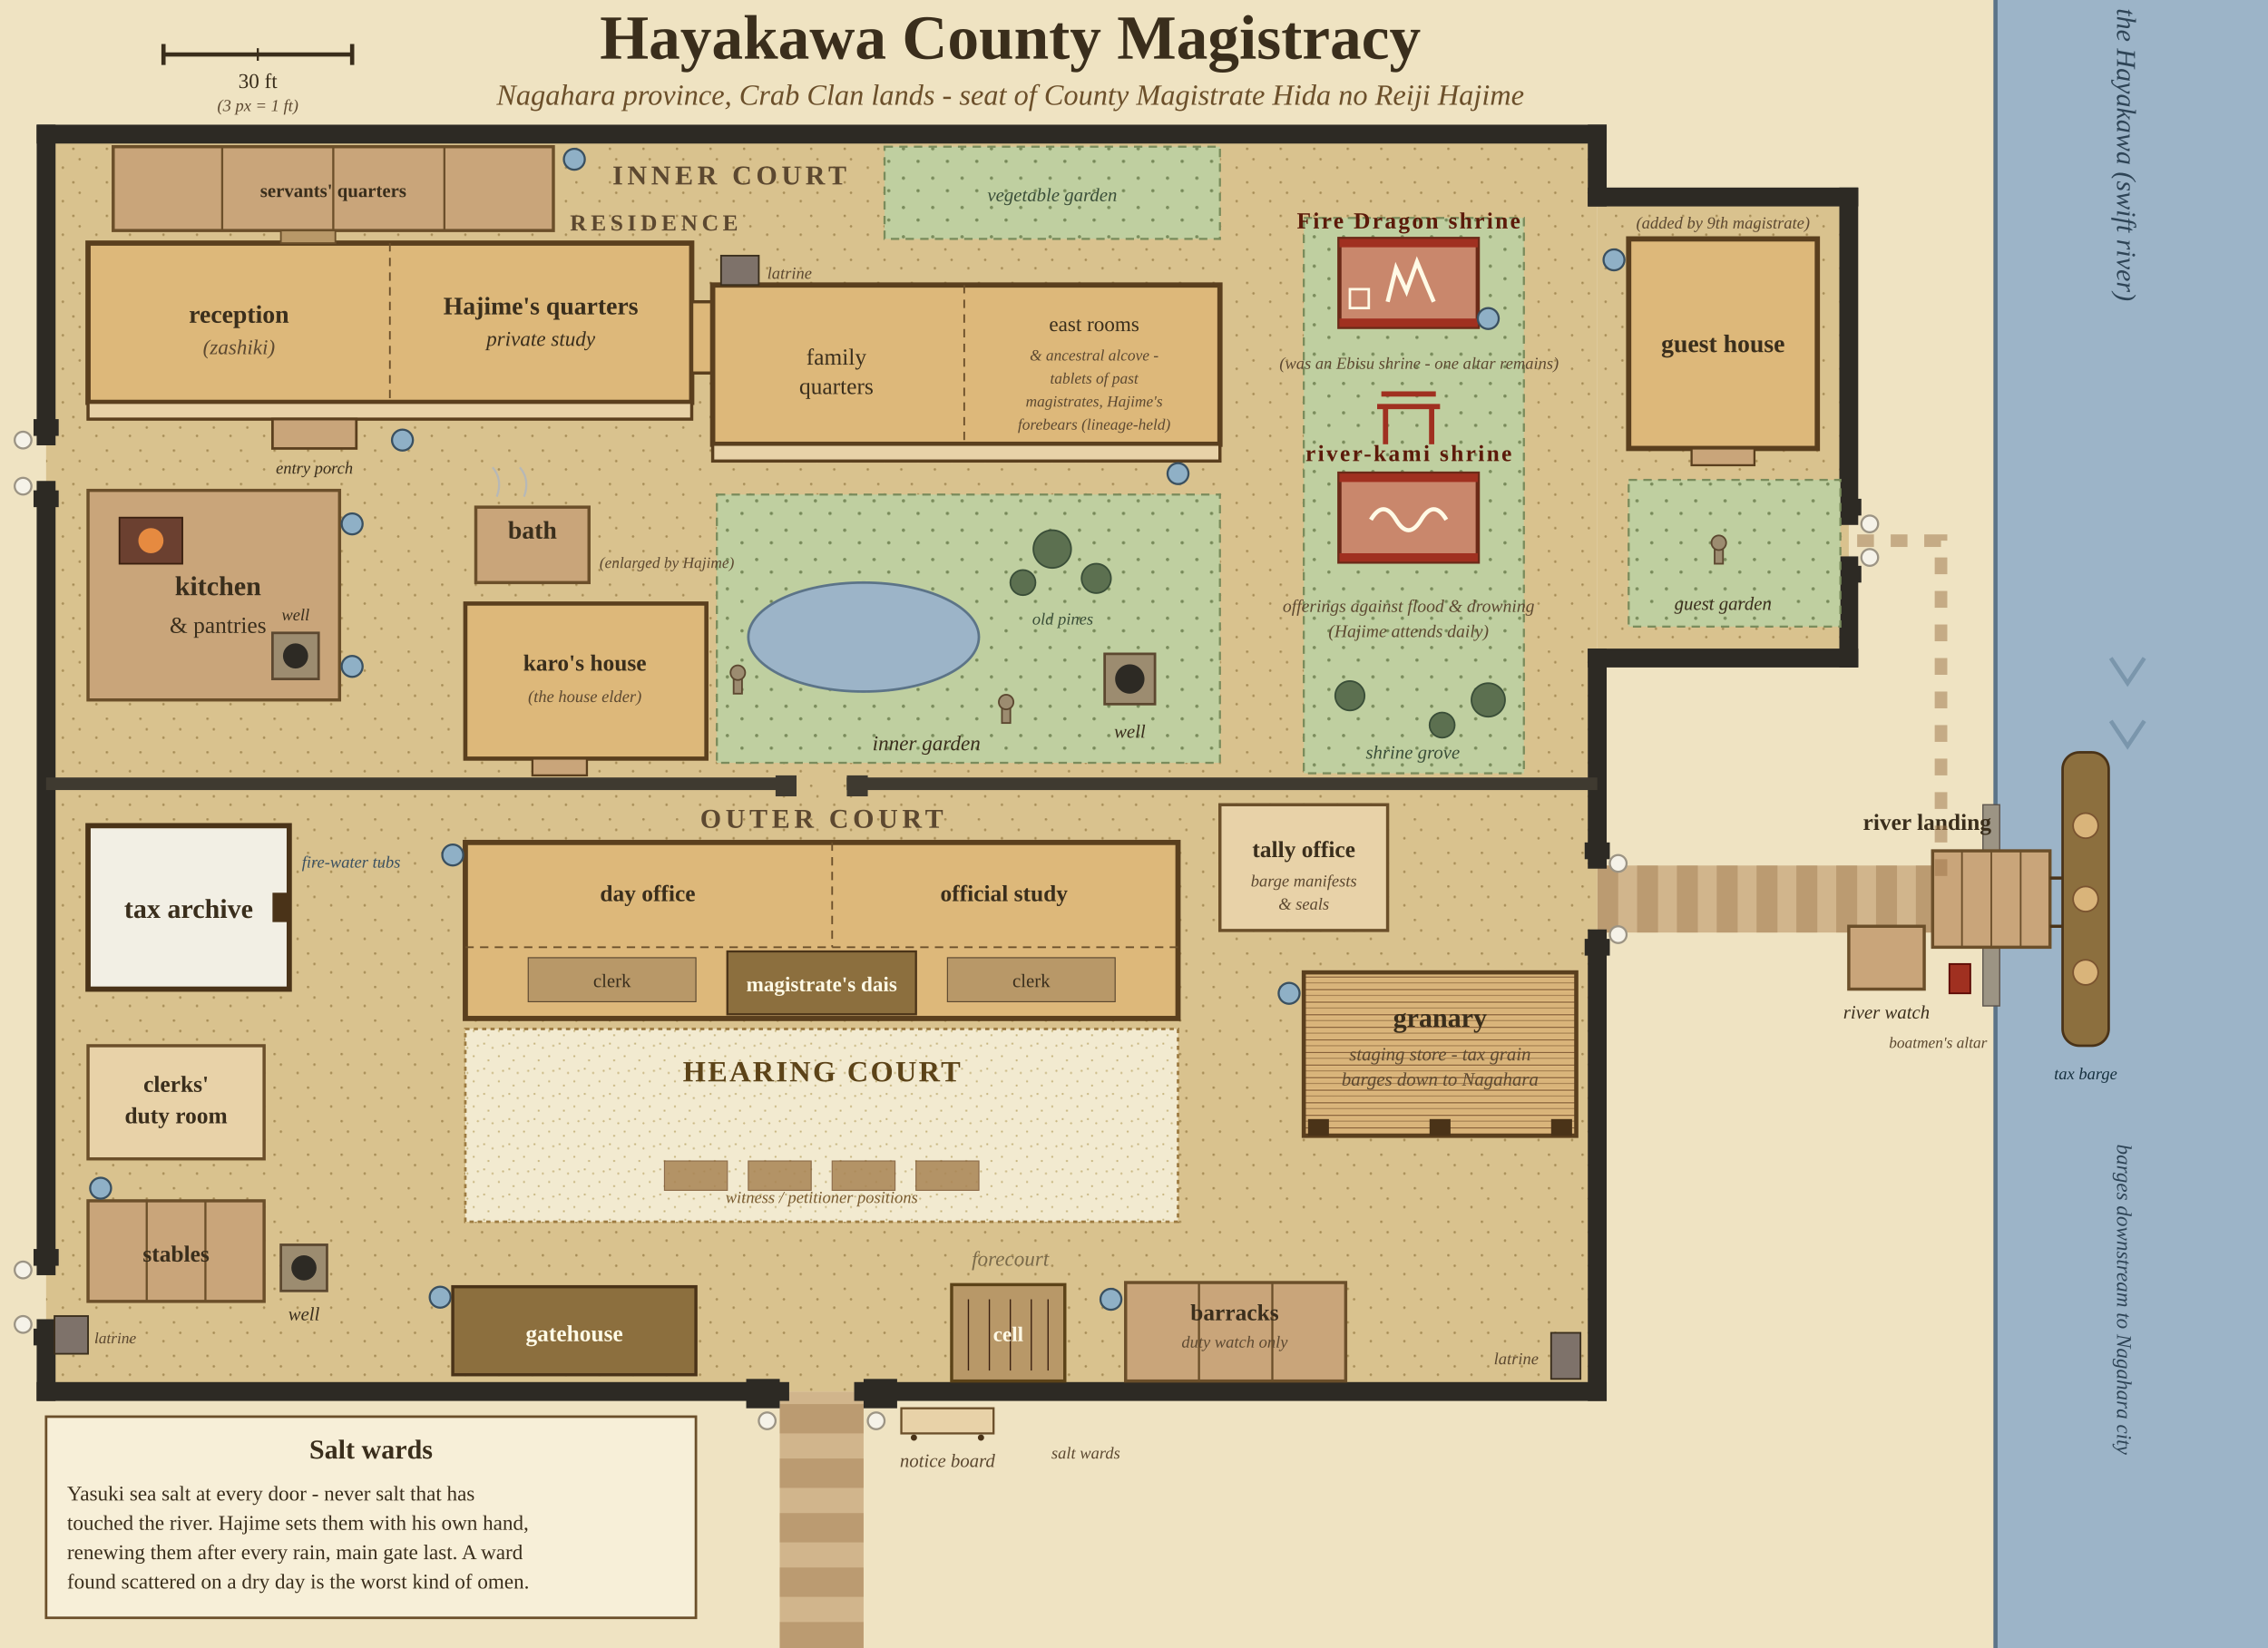
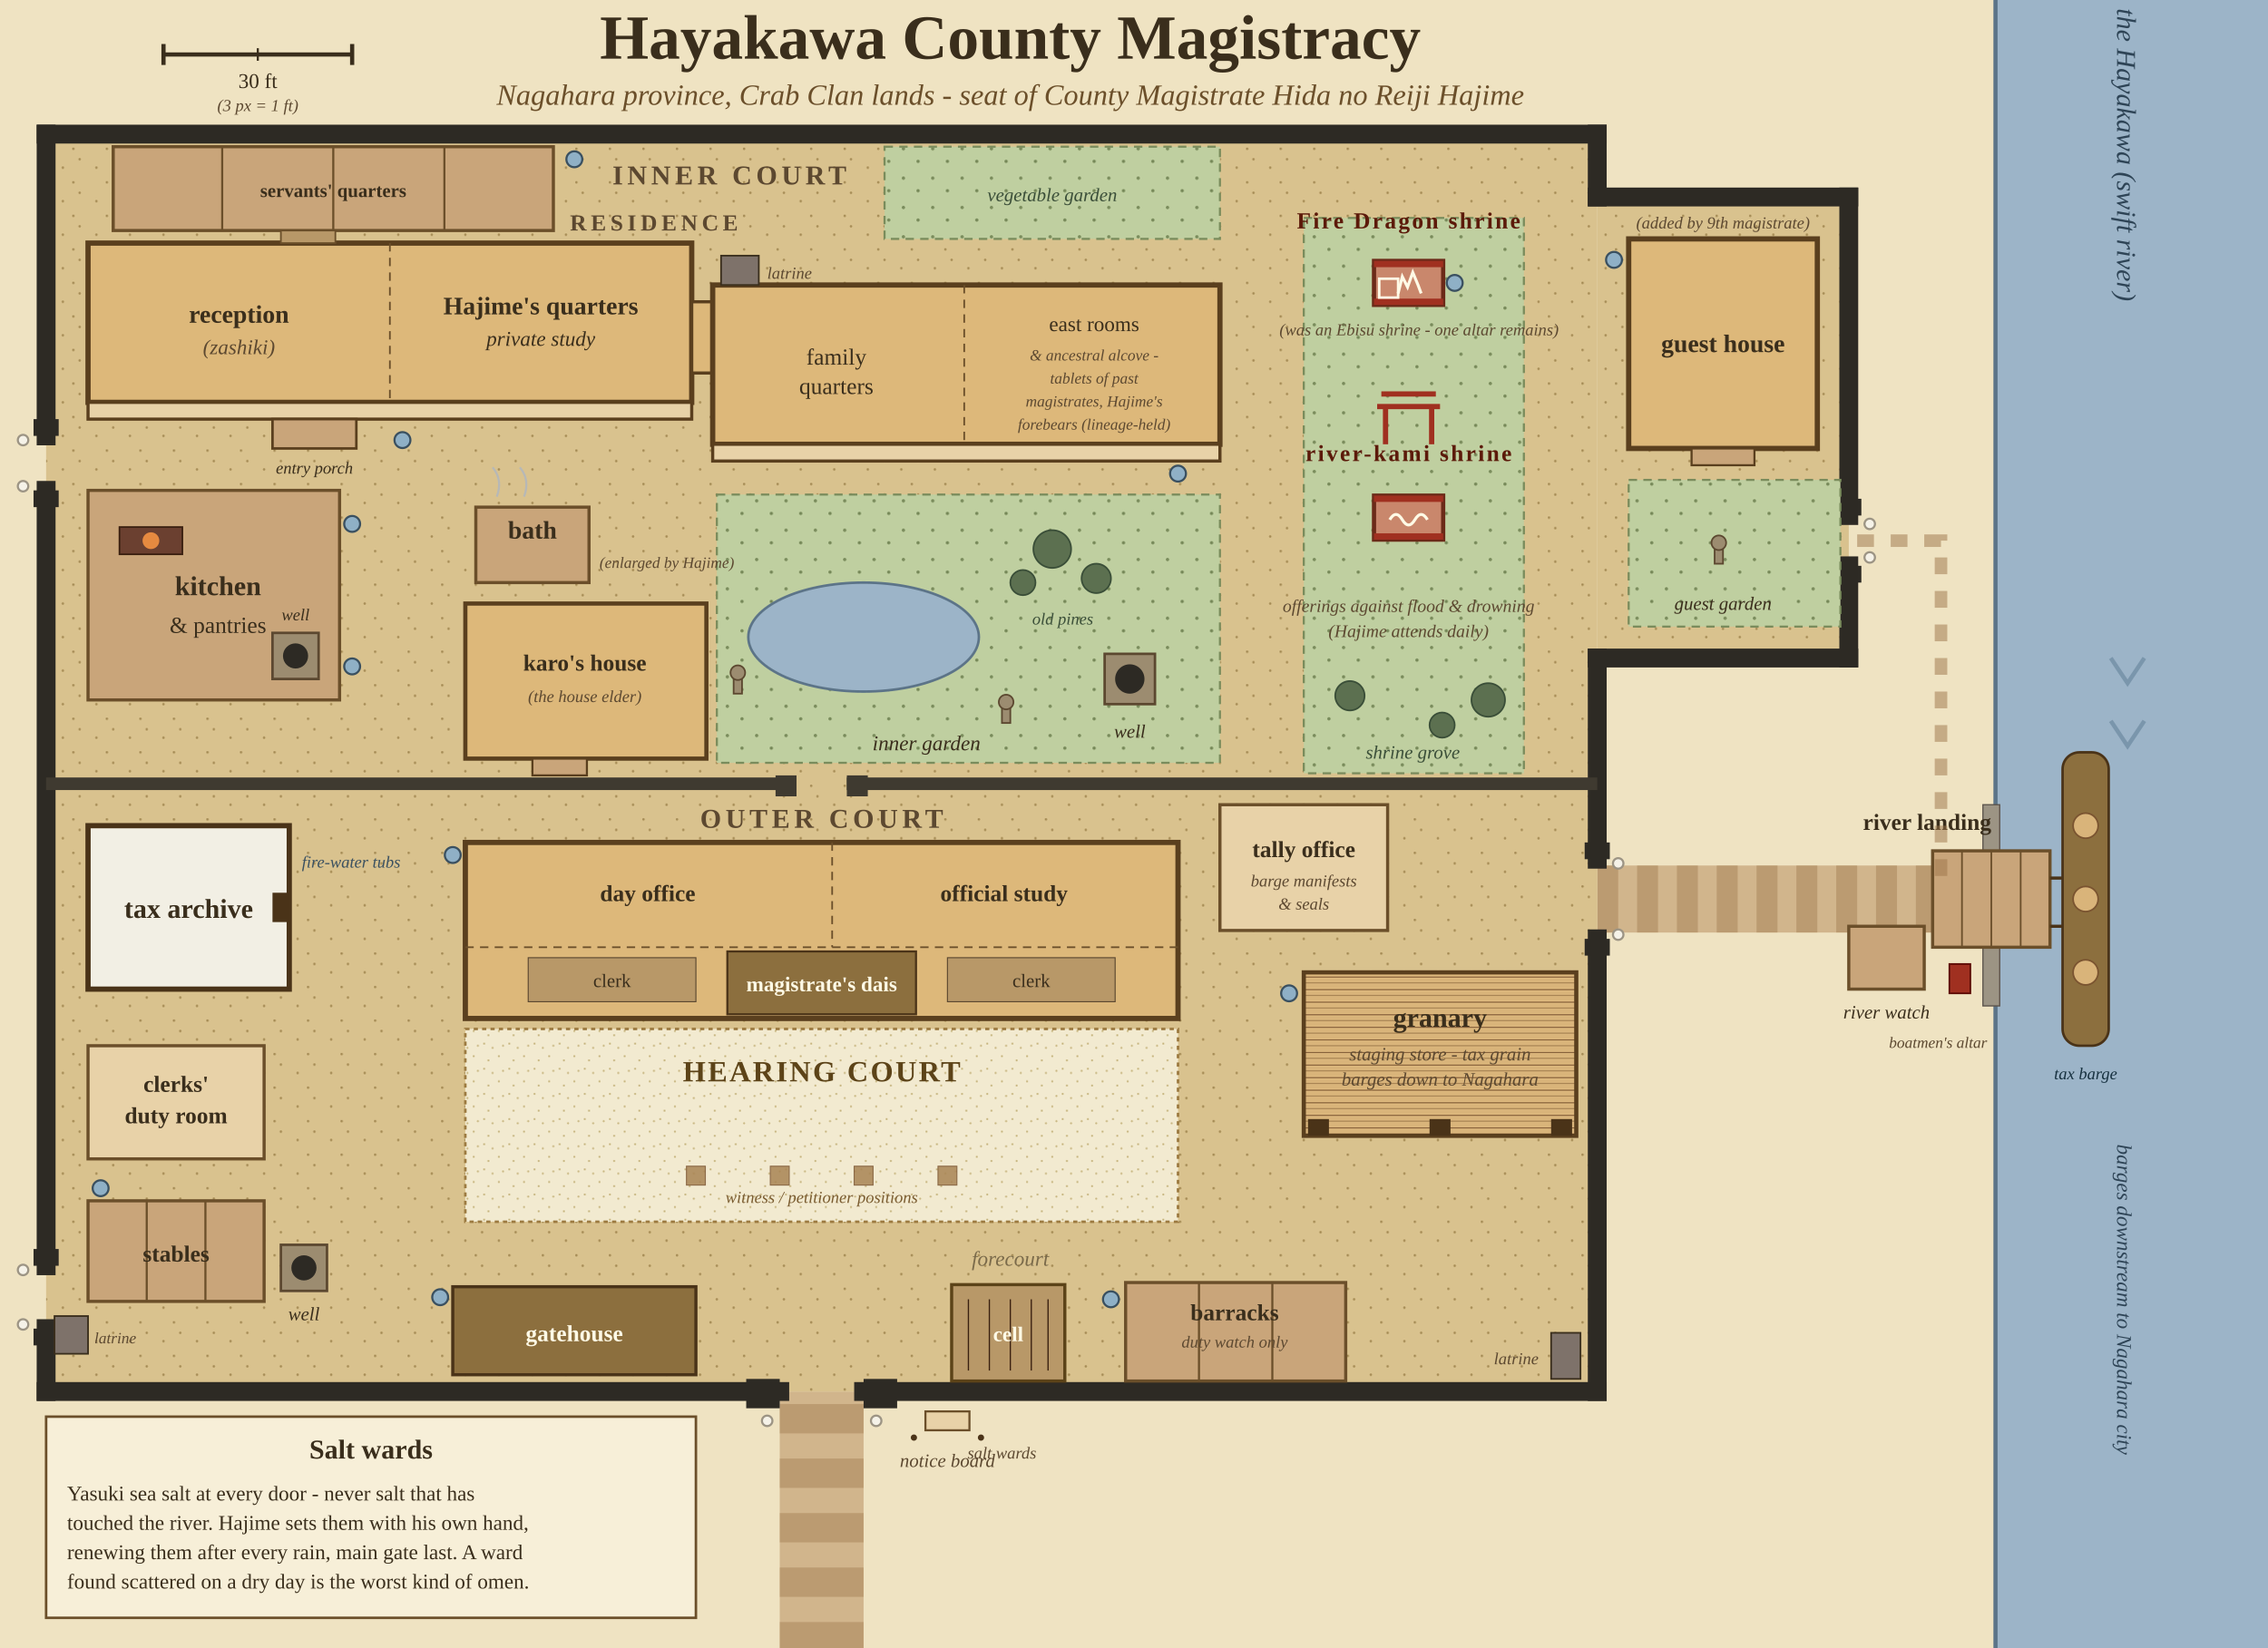
<svg xmlns="http://www.w3.org/2000/svg" viewBox="118 86 1082 786" font-family="Georgia, 'Times New Roman', serif">
  <defs>
    <pattern id="garden-stipple" patternUnits="userSpaceOnUse" width="14" height="14">
      <rect width="14" height="14" fill="#BFCFA0" />
      <circle cx="3" cy="3" r="0.8" fill="#7A8C5C" />
      <circle cx="10" cy="9" r="0.8" fill="#7A8C5C" />
    </pattern>
    <pattern id="court-earth" patternUnits="userSpaceOnUse" width="16" height="16">
      <rect width="16" height="16" fill="#D9C28E" />
      <circle cx="4" cy="6" r="0.6" fill="#A88E58" />
      <circle cx="12" cy="2" r="0.6" fill="#A88E58" />
      <circle cx="9" cy="13" r="0.6" fill="#A88E58" />
    </pattern>
    <pattern id="oshirasu-sand" patternUnits="userSpaceOnUse" width="12" height="12">
      <rect width="12" height="12" fill="#F2EAD0" />
      <circle cx="3" cy="4" r="0.5" fill="#C9B884" />
      <circle cx="8" cy="2" r="0.5" fill="#C9B884" />
      <circle cx="10" cy="9" r="0.5" fill="#C9B884" />
      <circle cx="5" cy="10" r="0.5" fill="#C9B884" />
      <circle cx="1" cy="8" r="0.5" fill="#C9B884" />
    </pattern>
    <pattern id="granary-slats" patternUnits="userSpaceOnUse" width="14" height="6">
      <rect width="14" height="6" fill="#D9B47A" />
      <line x1="0" y1="0" x2="14" y2="0" stroke="#7A5430" stroke-width="0.8" />
      <line x1="0" y1="3" x2="14" y2="3" stroke="#A88454" stroke-width="0.5" />
    </pattern>
  </defs>
  <rect x="0" y="0" width="1200" height="900" fill="#EFE3C2" />
  <g>
    <rect x="1070" y="0" width="130" height="900" fill="#9CB4C8" />
    <line x1="1070" y1="0" x2="1070" y2="900" stroke="#5C7488" stroke-width="2" />
    <g stroke="#7A96AC" stroke-width="2" fill="none">
      <path d="M 1125 400 L 1133 412 L 1141 400" />
      <path d="M 1125 430 L 1133 442 L 1141 430" />
    </g>
    <text transform="rotate(90 1128 90)" x="1128" y="90" font-size="13" font-style="italic" fill="#2E4456">the Hayakawa (swift river)</text>
    <text transform="rotate(90 1128 632)" x="1128" y="632" font-size="10" font-style="italic" fill="#2E4456">barges downstream to Nagahara city</text>
  </g>
  <g>
    <path d="M 510 900 L 510 750" stroke="#B89060" stroke-width="40" stroke-linecap="butt" opacity="0.55" />
    <path d="M 510 900 L 510 750" stroke="#9C7448" stroke-width="40" stroke-dasharray="14 12" fill="none" opacity="0.4" />
  </g>
  <g>
    <path d="M 880 515 L 1044 515" stroke="#B89060" stroke-width="32" stroke-linecap="butt" opacity="0.55" />
    <path d="M 880 515 L 1044 515" stroke="#9C7448" stroke-width="32" stroke-dasharray="10 9" fill="none" opacity="0.4" />
  </g>
  <g>
    <rect x="1064" y="470" width="8" height="96" fill="#9C9484" stroke="#5C544C" stroke-width="0.6" />
    <rect x="1040" y="492" width="56" height="46" fill="#C9A57A" stroke="#6B4F2A" stroke-width="1.5" />
    <line x1="1054" y1="492" x2="1054" y2="538" stroke="#6B4F2A" stroke-width="0.8" />
    <line x1="1068" y1="492" x2="1068" y2="538" stroke="#6B4F2A" stroke-width="0.8" />
    <line x1="1082" y1="492" x2="1082" y2="538" stroke="#6B4F2A" stroke-width="0.8" />
    <text x="1068" y="482" text-anchor="end" font-size="11" font-weight="bold" fill="#3A2E1C">river landing</text>
    <line x1="1096" y1="505" x2="1102" y2="505" stroke="#4A3318" stroke-width="1.5" />
    <line x1="1096" y1="528" x2="1102" y2="528" stroke="#4A3318" stroke-width="1.5" />
    <rect x="1102" y="445" width="22" height="140" rx="8" fill="#8C6F3E" stroke="#4A3318" stroke-width="1.2" />
    <circle cx="1113" cy="480" r="6" fill="#D9B47A" stroke="#7A5430" stroke-width="0.8" />
    <circle cx="1113" cy="515" r="6" fill="#D9B47A" stroke="#7A5430" stroke-width="0.8" />
    <circle cx="1113" cy="550" r="6" fill="#D9B47A" stroke="#7A5430" stroke-width="0.8" />
    <text x="1113" y="601" text-anchor="middle" font-size="8" font-style="italic" fill="#16303F">tax barge</text>
    <rect x="1048" y="546" width="10" height="14" fill="#A03020" stroke="#5C0A04" stroke-width="0.8" />
    <text x="1066" y="586" text-anchor="end" font-size="7.5" font-style="italic" fill="#5C4830">boatmen's altar</text>
    <rect x="1000" y="528" width="36" height="30" fill="#C9A57A" stroke="#6B4F2A" stroke-width="1.5" />
    <text x="1018" y="572" text-anchor="middle" font-size="9" font-style="italic" fill="#3A2E1C">river watch</text>
  </g>
  <text x="600" y="114" text-anchor="middle" font-size="30" font-weight="bold" fill="#3A2E1C">Hayakawa County Magistracy</text>
  <text x="600" y="136" text-anchor="middle" font-size="14" font-style="italic" fill="#6B4F2A">Nagahara province, Crab Clan lands - seat of County Magistrate Hida no Reiji Hajime</text>
  <g>
    <g stroke="#3A2E1C">
      <line x1="196" y1="112" x2="286" y2="112" stroke-width="2" />
      <line x1="196" y1="107" x2="196" y2="117" stroke-width="2" />
      <line x1="286" y1="107" x2="286" y2="117" stroke-width="2" />
      <line x1="241" y1="109" x2="241" y2="115" stroke-width="1" />
    </g>
    <text x="241" y="128" text-anchor="middle" font-size="10" fill="#3A2E1C">30 ft</text>
    <text x="241" y="139" text-anchor="middle" font-size="8" font-style="italic" fill="#5C4830">(3 px = 1 ft)</text>
  </g>
  <rect x="140" y="150" width="740" height="600" fill="url(#court-earth)" />
  <rect x="880" y="180" width="120" height="220" fill="url(#court-earth)" />
  <g stroke="#2D2A24" stroke-width="9" fill="none" stroke-linecap="square">
    <line x1="140" y1="150" x2="880" y2="150" />
    <line x1="140" y1="150" x2="140" y2="294" />
    <line x1="140" y1="320" x2="140" y2="690" />
    <line x1="140" y1="720" x2="140" y2="750" />
    <line x1="880" y1="150" x2="880" y2="180" />
    <line x1="880" y1="180" x2="1000" y2="180" />
    <line x1="1000" y1="400" x2="880" y2="400" />
    <line x1="880" y1="400" x2="880" y2="496" />
    <line x1="1000" y1="180" x2="1000" y2="332" />
    <line x1="1000" y1="356" x2="1000" y2="400" />
    <line x1="880" y1="534" x2="880" y2="750" />
    <line x1="140" y1="750" x2="490" y2="750" />
    <line x1="530" y1="750" x2="880" y2="750" />
  </g>
  <g fill="#2D2A24">
    <rect x="474" y="744" width="16" height="14" />
    <rect x="530" y="744" width="16" height="14" />
  </g>
  <g fill="#2D2A24">
    <rect x="874" y="488" width="12" height="8" />
    <rect x="874" y="534" width="12" height="8" />
  </g>
-   <circle cx="890" cy="498" r="4" fill="#F5F2E8" stroke="#9C9484" stroke-width="1" />
-   <circle cx="890" cy="532" r="4" fill="#F5F2E8" stroke="#9C9484" stroke-width="1" />
-   <circle cx="129" cy="692" r="4" fill="#F5F2E8" stroke="#9C9484" stroke-width="1" />
-   <circle cx="129" cy="718" r="4" fill="#F5F2E8" stroke="#9C9484" stroke-width="1" />
+   <circle cx="890" cy="498" r="2.5" fill="#F5F2E8" stroke="#9C9484" stroke-width="1" />
+   <circle cx="890" cy="532" r="2.5" fill="#F5F2E8" stroke="#9C9484" stroke-width="1" />
+   <circle cx="129" cy="692" r="2.5" fill="#F5F2E8" stroke="#9C9484" stroke-width="1" />
+   <circle cx="129" cy="718" r="2.5" fill="#F5F2E8" stroke="#9C9484" stroke-width="1" />
  <g fill="#2D2A24">
    <rect x="134" y="286" width="12" height="8" />
    <rect x="134" y="320" width="12" height="8" />
  </g>
-   <circle cx="129" cy="296" r="4" fill="#F5F2E8" stroke="#9C9484" stroke-width="1" />
-   <circle cx="129" cy="318" r="4" fill="#F5F2E8" stroke="#9C9484" stroke-width="1" />
+   <circle cx="129" cy="296" r="2.5" fill="#F5F2E8" stroke="#9C9484" stroke-width="1" />
+   <circle cx="129" cy="318" r="2.5" fill="#F5F2E8" stroke="#9C9484" stroke-width="1" />
  <g fill="#2D2A24">
    <rect x="134" y="682" width="12" height="8" />
    <rect x="134" y="720" width="12" height="8" />
  </g>
  <g fill="#2D2A24">
    <rect x="994" y="324" width="12" height="8" />
    <rect x="994" y="356" width="12" height="8" />
  </g>
  <path d="M 1004 344 L 1044 344 L 1044 510" stroke="#9C7448" stroke-width="6" stroke-dasharray="8 8" fill="none" opacity="0.5" />
-   <circle cx="1010" cy="336" r="4" fill="#F5F2E8" stroke="#9C9484" stroke-width="1" />
-   <circle cx="1010" cy="352" r="4" fill="#F5F2E8" stroke="#9C9484" stroke-width="1" />
-   <g>
-     <circle cx="484" cy="764" r="4" fill="#F5F2E8" stroke="#9C9484" stroke-width="1" />
-     <circle cx="536" cy="764" r="4" fill="#F5F2E8" stroke="#9C9484" stroke-width="1" />
-     <text x="636" y="782" text-anchor="middle" font-size="8" font-style="italic" fill="#5C4830">salt wards</text>
-   </g>
-   <g>
-     <rect x="548" y="758" width="44" height="12" fill="#E8D2A8" stroke="#6B4F2A" stroke-width="1" />
+   <circle cx="1010" cy="336" r="2.5" fill="#F5F2E8" stroke="#9C9484" stroke-width="1" />
+   <circle cx="1010" cy="352" r="2.5" fill="#F5F2E8" stroke="#9C9484" stroke-width="1" />
+   <g>
+     <circle cx="484" cy="764" r="2.5" fill="#F5F2E8" stroke="#9C9484" stroke-width="1" />
+     <circle cx="536" cy="764" r="2.5" fill="#F5F2E8" stroke="#9C9484" stroke-width="1" />
+     <text x="596" y="782" text-anchor="middle" font-size="8" font-style="italic" fill="#5C4830">salt wards</text>
+   </g>
+   <g>
+     <rect x="559.5" y="759.5" width="21" height="9" fill="#E8D2A8" stroke="#6B4F2A" stroke-width="1" />
    <circle cx="554" cy="772" r="1.5" fill="#4A3318" />
    <circle cx="586" cy="772" r="1.5" fill="#4A3318" />
    <text x="570" y="786" text-anchor="middle" font-size="9" font-style="italic" fill="#5C4830">notice board</text>
  </g>
  <g stroke="#3F3A30" stroke-width="6" fill="none">
    <line x1="140" y1="460" x2="498" y2="460" />
    <line x1="522" y1="460" x2="880" y2="460" />
  </g>
  <g fill="#3F3A30">
    <rect x="488" y="456" width="10" height="10" />
    <rect x="522" y="456" width="10" height="10" />
  </g>
  <text x="466" y="174" text-anchor="middle" font-size="13" font-weight="bold" fill="#5C4830" letter-spacing="2">INNER COURT</text>
  <g>
    <text x="430" y="196" text-anchor="middle" font-size="11" font-weight="bold" fill="#5C4830" letter-spacing="2">RESIDENCE</text>
    <rect x="160" y="202" width="288" height="76" fill="#DDB87A" stroke="#5A3F1E" stroke-width="2.5" />
    <rect x="160" y="278" width="288" height="8" fill="#E8D2A8" stroke="#5A3F1E" stroke-width="1.5" />
    <line x1="304" y1="202" x2="304" y2="278" stroke="#6B4F2A" stroke-width="0.8" stroke-dasharray="4 3" />
    <text x="232" y="240" text-anchor="middle" font-size="12" font-weight="bold" fill="#3A2E1C">reception</text>
    <text x="232" y="255" text-anchor="middle" font-size="10" font-style="italic" fill="#5C4830">(zashiki)</text>
    <text x="376" y="236" text-anchor="middle" font-size="12" font-weight="bold" fill="#3A2E1C">Hajime's quarters</text>
    <text x="376" y="251" text-anchor="middle" font-size="10" font-style="italic" fill="#3A2E1C">private study</text>
    <rect x="448" y="230" width="10" height="34" fill="#DDB87A" stroke="#5A3F1E" stroke-width="1.5" />
    <rect x="458" y="222" width="242" height="76" fill="#DDB87A" stroke="#5A3F1E" stroke-width="2.5" />
    <rect x="458" y="298" width="242" height="8" fill="#E8D2A8" stroke="#5A3F1E" stroke-width="1.5" />
    <line x1="578" y1="222" x2="578" y2="298" stroke="#6B4F2A" stroke-width="0.8" stroke-dasharray="4 3" />
    <text x="517" y="260" text-anchor="middle" font-size="11" fill="#3A2E1C">family</text>
    <text x="517" y="274" text-anchor="middle" font-size="11" fill="#3A2E1C">quarters</text>
    <text x="640" y="244" text-anchor="middle" font-size="10" fill="#3A2E1C">east rooms</text>
    <text x="640" y="258" text-anchor="middle" font-size="7.5" font-style="italic" fill="#5C4830">&amp; ancestral alcove -</text>
    <text x="640" y="269" text-anchor="middle" font-size="7.5" font-style="italic" fill="#5C4830">tablets of past</text>
    <text x="640" y="280" text-anchor="middle" font-size="7.5" font-style="italic" fill="#5C4830">magistrates, Hajime's</text>
    <text x="640" y="291" text-anchor="middle" font-size="7.5" font-style="italic" fill="#5C4830">forebears (lineage-held)</text>
  </g>
  <g>
    <rect x="248" y="286" width="40" height="14" fill="#C9A57A" stroke="#5A3F1E" stroke-width="1.2" />
    <text x="268" y="312" text-anchor="middle" font-size="8" font-style="italic" fill="#3A2E1C">entry porch</text>
  </g>
  <g>
    <rect x="160" y="320" width="120" height="100" fill="#C9A57A" stroke="#6B4F2A" stroke-width="1.5" />
-     <rect x="175" y="333" width="30" height="22" fill="#6B4030" stroke="#3A2010" stroke-width="0.8" />
-     <circle cx="190" cy="344" r="6" fill="#E68A40" />
+     <rect x="175" y="337.5" width="30" height="13" fill="#6B4030" stroke="#3A2010" stroke-width="0.8" />
+     <circle cx="190" cy="344" r="4" fill="#E68A40" />
    <text x="222" y="370" text-anchor="middle" font-size="13" font-weight="bold" fill="#3A2E1C">kitchen</text>
    <text x="222" y="388" text-anchor="middle" font-size="11" fill="#3A2E1C">&amp; pantries</text>
    <rect x="248" y="388" width="22" height="22" fill="#9C8C70" stroke="#5C4830" stroke-width="1.2" />
    <circle cx="259" cy="399" r="6" fill="#2D2A24" />
    <text x="259" y="382" text-anchor="middle" font-size="8" font-style="italic" fill="#3A2E1C">well</text>
  </g>
  <g>
    <rect x="460" y="322" width="240" height="128" fill="url(#garden-stipple)" stroke="#7A8C5C" stroke-width="1" stroke-dasharray="4 3" />
    <ellipse cx="530" cy="390" rx="55" ry="26" fill="#9CB4C8" stroke="#5C7488" stroke-width="1.2" />
    <circle cx="620" cy="348" r="9" fill="#5C7050" stroke="#3A4E38" stroke-width="0.8" />
    <circle cx="641" cy="362" r="7" fill="#5C7050" stroke="#3A4E38" stroke-width="0.8" />
    <circle cx="606" cy="364" r="6" fill="#5C7050" stroke="#3A4E38" stroke-width="0.8" />
    <text x="625" y="384" text-anchor="middle" font-size="8" font-style="italic" fill="#3A4E38">old pines</text>
    <g fill="#9C8C70" stroke="#5C4830" stroke-width="0.8">
      <rect x="468" y="410" width="4" height="7" />
      <circle cx="470" cy="407" r="3.5" />
      <rect x="596" y="424" width="4" height="7" />
      <circle cx="598" cy="421" r="3.5" />
    </g>
    <text x="560" y="444" text-anchor="middle" font-size="10" font-style="italic" fill="#3A2E1C">inner garden</text>
  </g>
  <g>
    <rect x="345" y="328" width="54" height="36" fill="#C9A57A" stroke="#6B4F2A" stroke-width="1.5" />
    <path d="M 355 323 q 3 -8 -2 -14 M 368 323 q 3 -8 -2 -14" stroke="#A8B4C8" stroke-width="1" fill="none" opacity="0.7" />
    <text x="372" y="343" text-anchor="middle" font-size="12" font-weight="bold" fill="#3A2E1C">bath</text>
    <text x="404" y="357" text-anchor="start" font-size="7.5" font-style="italic" fill="#5C4830">(enlarged by Hajime)</text>
  </g>
  <g>
    <rect x="340" y="374" width="115" height="74" fill="#DDB87A" stroke="#5A3F1E" stroke-width="2" />
    <rect x="372" y="448" width="26" height="8" fill="#C9A57A" stroke="#5A3F1E" stroke-width="1" />
    <text x="397" y="406" text-anchor="middle" font-size="11" font-weight="bold" fill="#3A2E1C">karo's house</text>
    <text x="397" y="421" text-anchor="middle" font-size="8" font-style="italic" fill="#5C4830">(the house elder)</text>
  </g>
  <g>
    <rect x="645" y="398" width="24" height="24" fill="#9C8C70" stroke="#5C4830" stroke-width="1.2" />
    <circle cx="657" cy="410" r="7" fill="#2D2A24" />
    <text x="657" y="438" text-anchor="middle" font-size="9" font-style="italic" fill="#3A2E1C">well</text>
  </g>
  <g>
    <rect x="172" y="156" width="210" height="40" fill="#C9A57A" stroke="#6B4F2A" stroke-width="1.5" />
    <line x1="224" y1="156" x2="224" y2="196" stroke="#6B4F2A" stroke-width="1" />
    <line x1="277" y1="156" x2="277" y2="196" stroke="#6B4F2A" stroke-width="1" />
    <line x1="330" y1="156" x2="330" y2="196" stroke="#6B4F2A" stroke-width="1" />
    <rect x="252" y="196" width="26" height="6" fill="#B89868" stroke="#6B4F2A" stroke-width="0.8" />
    <text x="277" y="180" text-anchor="middle" font-size="9" font-weight="bold" fill="#3A2E1C">servants' quarters</text>
  </g>
  <g>
    <rect x="462" y="208" width="18" height="14" fill="#7E726A" stroke="#3A2E1C" stroke-width="0.8" />
    <text x="484" y="219" font-size="8" font-style="italic" fill="#5C4830">latrine</text>
  </g>
  <g>
    <rect x="540" y="156" width="160" height="44" fill="url(#garden-stipple)" stroke="#7A8C5C" stroke-width="1" stroke-dasharray="4 3" />
    <text x="620" y="182" text-anchor="middle" font-size="9" font-style="italic" fill="#3A4E38">vegetable garden</text>
  </g>
  <g>
    <rect x="740" y="190" width="105" height="265" fill="url(#garden-stipple)" stroke="#7A8C5C" stroke-width="1" stroke-dasharray="4 3" />
    <circle cx="828" cy="420" r="8" fill="#5C7050" stroke="#3A4E38" stroke-width="0.8" />
    <circle cx="762" cy="418" r="7" fill="#5C7050" stroke="#3A4E38" stroke-width="0.8" />
    <circle cx="806" cy="432" r="6" fill="#5C7050" stroke="#3A4E38" stroke-width="0.8" />
    <text x="792" y="448" text-anchor="middle" font-size="9" font-style="italic" fill="#3A4E38">shrine grove</text>
  </g>
  <g>
    <text x="790" y="195" text-anchor="middle" font-size="11" font-weight="bold" fill="#5C1A0A" letter-spacing="1">Fire Dragon shrine</text>
-     <rect x="757" y="200" width="66" height="42" fill="#C9876C" stroke="#6B2A18" stroke-width="2" />
-     <rect x="757" y="200" width="66" height="4" fill="#A03020" />
-     <rect x="757" y="238" width="66" height="4" fill="#A03020" />
-     <path d="M 780 230 L 784 214 L 789 225 L 794 211 L 799 223 L 802 230" stroke="#FFFAE6" stroke-width="2" fill="none" />
-     <rect x="762" y="224" width="9" height="9" fill="none" stroke="#FFFAE6" stroke-width="1.2" />
-     <text x="795" y="262" text-anchor="middle" font-size="8" font-style="italic" fill="#5C4830">(was an Ebisu shrine - one altar remains)</text>
+     <rect x="773.5" y="210.5" width="33" height="21" fill="#C9876C" stroke="#6B2A18" stroke-width="2" />
+     <rect x="773.5" y="210.5" width="33" height="3" fill="#A03020" />
+     <rect x="773.5" y="228.5" width="33" height="3" fill="#A03020" />
+     <path d="M 785 226 L 787 218 L 789.5 223 L 792 216 L 794.5 222 L 796 226" stroke="#FFFAE6" stroke-width="1.4" fill="none" />
+     <rect x="776" y="219" width="9" height="9" fill="none" stroke="#FFFAE6" stroke-width="1.2" />
+     <text x="795" y="246" text-anchor="middle" font-size="8" font-style="italic" fill="#5C4830">(was an Ebisu shrine - one altar remains)</text>
    <g transform="translate(790, 274)" stroke="#A03020" stroke-width="2.5">
      <line x1="-13" y1="0" x2="13" y2="0" />
      <line x1="-15" y1="6" x2="15" y2="6" />
      <line x1="-11" y1="6" x2="-11" y2="24" />
      <line x1="11" y1="6" x2="11" y2="24" />
    </g>
  </g>
  <g>
    <text x="790" y="306" text-anchor="middle" font-size="11" font-weight="bold" fill="#5C1A0A" letter-spacing="1">river-kami shrine</text>
-     <rect x="757" y="312" width="66" height="42" fill="#C9876C" stroke="#6B2A18" stroke-width="2" />
-     <rect x="757" y="312" width="66" height="4" fill="#A03020" />
-     <rect x="757" y="350" width="66" height="4" fill="#A03020" />
-     <path d="M 772 334 q 6 -10 12 0 q 6 10 12 0 q 6 -10 12 0" stroke="#FFFAE6" stroke-width="2" fill="none" />
+     <rect x="773.5" y="322.5" width="33" height="21" fill="#C9876C" stroke="#6B2A18" stroke-width="2" />
+     <rect x="773.5" y="322.5" width="33" height="3" fill="#A03020" />
+     <rect x="773.5" y="340.5" width="33" height="3" fill="#A03020" />
+     <path d="M 781 334 q 3 -5 6 0 q 3 5 6 0 q 3 -5 6 0" stroke="#FFFAE6" stroke-width="1.4" fill="none" />
    <text x="790" y="378" text-anchor="middle" font-size="8.5" font-style="italic" fill="#5C4830">offerings against flood &amp; drowning</text>
    <text x="790" y="390" text-anchor="middle" font-size="8.5" font-style="italic" fill="#5C4830">(Hajime attends daily)</text>
  </g>
  <text x="940" y="195" text-anchor="middle" font-size="8" font-style="italic" fill="#5C4830">(added by 9th magistrate)</text>
  <g>
    <rect x="895" y="200" width="90" height="100" fill="#DDB87A" stroke="#5A3F1E" stroke-width="2.5" />
    <rect x="925" y="300" width="30" height="8" fill="#C9A57A" stroke="#5A3F1E" stroke-width="1" />
    <text x="940" y="254" text-anchor="middle" font-size="12" font-weight="bold" fill="#3A2E1C">guest house</text>
  </g>
  <g>
    <rect x="895" y="315" width="101" height="70" fill="url(#garden-stipple)" stroke="#7A8C5C" stroke-width="1" stroke-dasharray="4 3" />
    <g fill="#9C8C70" stroke="#5C4830" stroke-width="0.8">
      <rect x="936" y="348" width="4" height="7" />
      <circle cx="938" cy="345" r="3.5" />
    </g>
    <text x="940" y="377" text-anchor="middle" font-size="9" font-style="italic" fill="#3A2E1C">guest garden</text>
  </g>
  <text x="510" y="481" text-anchor="middle" font-size="13" font-weight="bold" fill="#5C4830" letter-spacing="2">OUTER COURT</text>
  <text x="600" y="690" text-anchor="middle" font-size="10" font-style="italic" fill="#7A6A4A">forecourt</text>
  <g>
    <rect x="340" y="488" width="340" height="84" fill="#DDB87A" stroke="#5A3F1E" stroke-width="2.5" />
    <line x1="340" y1="538" x2="680" y2="538" stroke="#6B4F2A" stroke-width="0.8" stroke-dasharray="4 3" />
    <line x1="515" y1="488" x2="515" y2="538" stroke="#6B4F2A" stroke-width="0.8" stroke-dasharray="4 3" />
    <text x="427" y="516" text-anchor="middle" font-size="11" font-weight="bold" fill="#3A2E1C">day office</text>
    <text x="597" y="516" text-anchor="middle" font-size="11" font-weight="bold" fill="#3A2E1C">official study</text>
    <rect x="465" y="540" width="90" height="30" fill="#8C6F3E" stroke="#4A3318" stroke-width="1" />
    <text x="510" y="559" text-anchor="middle" font-size="10" fill="#FFFAE6" font-weight="bold">magistrate's dais</text>
    <rect x="370" y="543" width="80" height="21" fill="#B89868" stroke="#5C4830" stroke-width="0.5" />
    <text x="410" y="557" text-anchor="middle" font-size="9" fill="#3A2E1C">clerk</text>
    <rect x="570" y="543" width="80" height="21" fill="#B89868" stroke="#5C4830" stroke-width="0.5" />
    <text x="610" y="557" text-anchor="middle" font-size="9" fill="#3A2E1C">clerk</text>
  </g>
  <g>
    <rect x="340" y="577" width="340" height="92" fill="url(#oshirasu-sand)" stroke="#9C7A40" stroke-width="1.2" stroke-dasharray="2 2" />
    <text x="510" y="602" text-anchor="middle" font-size="14" font-weight="bold" fill="#5C4318" letter-spacing="1">HEARING COURT</text>
    <g fill="#A88454" stroke="#7A5430" stroke-width="0.5" opacity="0.85">
-       <rect x="435" y="640" width="30" height="14" />
-       <rect x="475" y="640" width="30" height="14" />
-       <rect x="515" y="640" width="30" height="14" />
-       <rect x="555" y="640" width="30" height="14" />
+       <rect x="445.5" y="642.5" width="9" height="9" />
+       <rect x="485.5" y="642.5" width="9" height="9" />
+       <rect x="525.5" y="642.5" width="9" height="9" />
+       <rect x="565.5" y="642.5" width="9" height="9" />
    </g>
    <text x="510" y="660" text-anchor="middle" font-size="8" font-style="italic" fill="#7A5C30">witness / petitioner positions</text>
  </g>
  <g>
    <rect x="160" y="480" width="96" height="78" fill="#F2EFE4" stroke="#4A3318" stroke-width="2.5" />
    <rect x="248" y="512" width="8" height="14" fill="#4A3318" />
    <text x="208" y="524" text-anchor="middle" font-size="13" font-weight="bold" fill="#3A2E1C">tax archive</text>
  </g>
  <g>
    <rect x="160" y="585" width="84" height="54" fill="#E8D2A8" stroke="#6B4F2A" stroke-width="1.5" />
    <text x="202" y="607" text-anchor="middle" font-size="11" font-weight="bold" fill="#3A2E1C">clerks'</text>
    <text x="202" y="622" text-anchor="middle" font-size="11" font-weight="bold" fill="#3A2E1C">duty room</text>
  </g>
  <g>
    <rect x="160" y="659" width="84" height="48" fill="#C9A57A" stroke="#6B4F2A" stroke-width="1.5" />
    <line x1="188" y1="659" x2="188" y2="707" stroke="#6B4F2A" stroke-width="1" />
    <line x1="216" y1="659" x2="216" y2="707" stroke="#6B4F2A" stroke-width="1" />
    <text x="202" y="688" text-anchor="middle" font-size="11" font-weight="bold" fill="#3A2E1C">stables</text>
  </g>
  <g>
    <rect x="252" y="680" width="22" height="22" fill="#9C8C70" stroke="#5C4830" stroke-width="1.2" />
    <circle cx="263" cy="691" r="6" fill="#2D2A24" />
    <text x="263" y="716" text-anchor="middle" font-size="9" font-style="italic" fill="#3A2E1C">well</text>
  </g>
  <g>
    <rect x="144" y="714" width="16" height="18" fill="#7E726A" stroke="#3A2E1C" stroke-width="0.8" />
    <text x="163" y="727" font-size="7.5" font-style="italic" fill="#5C4830">latrine</text>
  </g>
  <g>
    <rect x="700" y="470" width="80" height="60" fill="#E8D2A8" stroke="#6B4F2A" stroke-width="1.5" />
    <text x="740" y="495" text-anchor="middle" font-size="11" font-weight="bold" fill="#3A2E1C">tally office</text>
    <text x="740" y="509" text-anchor="middle" font-size="8" font-style="italic" fill="#5C4830">barge manifests</text>
    <text x="740" y="520" text-anchor="middle" font-size="8" font-style="italic" fill="#5C4830">&amp; seals</text>
  </g>
  <g>
    <rect x="740" y="550" width="130" height="78" fill="url(#granary-slats)" stroke="#5A3F1E" stroke-width="2" />
    <rect x="742" y="620" width="10" height="8" fill="#4A3318" />
    <rect x="800" y="620" width="10" height="8" fill="#4A3318" />
    <rect x="858" y="620" width="10" height="8" fill="#4A3318" />
    <text x="805" y="576" text-anchor="middle" font-size="13" font-weight="bold" fill="#3A2E1C">granary</text>
    <text x="805" y="592" text-anchor="middle" font-size="9" font-style="italic" fill="#5C4830">staging store - tax grain</text>
    <text x="805" y="604" text-anchor="middle" font-size="9" font-style="italic" fill="#5C4830">barges down to Nagahara</text>
  </g>
  <g>
    <rect x="572" y="699" width="54" height="46" fill="#B89868" stroke="#5C4318" stroke-width="1.5" />
    <line x1="580" y1="706" x2="580" y2="740" stroke="#3A2010" stroke-width="0.6" />
    <line x1="590" y1="706" x2="590" y2="740" stroke="#3A2010" stroke-width="0.6" />
    <line x1="600" y1="706" x2="600" y2="740" stroke="#3A2010" stroke-width="0.6" />
    <line x1="610" y1="706" x2="610" y2="740" stroke="#3A2010" stroke-width="0.6" />
    <line x1="618" y1="706" x2="618" y2="740" stroke="#3A2010" stroke-width="0.6" />
    <text x="599" y="726" text-anchor="middle" font-size="10" font-weight="bold" fill="#FFFAE6">cell</text>
  </g>
  <g>
    <rect x="655" y="698" width="105" height="47" fill="#C9A57A" stroke="#6B4F2A" stroke-width="1.5" />
    <line x1="690" y1="698" x2="690" y2="745" stroke="#6B4F2A" stroke-width="1" />
    <line x1="725" y1="698" x2="725" y2="745" stroke="#6B4F2A" stroke-width="1" />
    <text x="707" y="716" text-anchor="middle" font-size="11" font-weight="bold" fill="#3A2E1C">barracks</text>
    <text x="707" y="729" text-anchor="middle" font-size="8" font-style="italic" fill="#5C4830">duty watch only</text>
  </g>
  <g>
    <rect x="858" y="722" width="14" height="22" fill="#7E726A" stroke="#3A2E1C" stroke-width="0.8" />
    <text x="852" y="737" text-anchor="end" font-size="8" font-style="italic" fill="#5C4830">latrine</text>
  </g>
  <g fill="#8FB0C6" stroke="#3A5060" stroke-width="1">
-     <circle cx="286" cy="336" r="5" />
-     <circle cx="286" cy="404" r="5" />
-     <circle cx="334" cy="494" r="5" />
-     <circle cx="310" cy="296" r="5" />
-     <circle cx="680" cy="312" r="5" />
-     <circle cx="828" cy="238" r="5" />
-     <circle cx="888" cy="210" r="5" />
-     <circle cx="733" cy="560" r="5" />
-     <circle cx="648" cy="706" r="5" />
-     <circle cx="328" cy="705" r="5" />
-     <circle cx="166" cy="653" r="5" />
-     <circle cx="392" cy="162" r="5" />
+     <circle cx="286" cy="336" r="3.8" />
+     <circle cx="286" cy="404" r="3.8" />
+     <circle cx="334" cy="494" r="3.8" />
+     <circle cx="310" cy="296" r="3.8" />
+     <circle cx="680" cy="312" r="3.8" />
+     <circle cx="812" cy="221" r="3.8" />
+     <circle cx="888" cy="210" r="3.8" />
+     <circle cx="733" cy="560" r="3.8" />
+     <circle cx="648" cy="706" r="3.8" />
+     <circle cx="328" cy="705" r="3.8" />
+     <circle cx="166" cy="653" r="3.8" />
+     <circle cx="392" cy="162" r="3.8" />
  </g>
  <text x="262" y="500" text-anchor="start" font-size="8" font-style="italic" fill="#3A5060">fire-water tubs</text>
  <g>
    <rect x="334" y="700" width="116" height="42" fill="#8C6F3E" stroke="#4A3318" stroke-width="1.5" />
    <text x="392" y="726" text-anchor="middle" font-size="11" font-weight="bold" fill="#FFFAE6">gatehouse</text>
  </g>
  <g transform="translate(140, 762)">
    <rect x="0" y="0" width="310" height="96" fill="#F7EFD8" stroke="#6B4F2A" stroke-width="1.2" />
    <text x="155" y="20" text-anchor="middle" font-size="13" font-weight="bold" fill="#3A2E1C">Salt wards</text>
    <text x="10" y="40" font-size="10" fill="#3A2E1C">Yasuki sea salt at every door - never salt that has</text>
    <text x="10" y="54" font-size="10" fill="#3A2E1C">touched the river. Hajime sets them with his own hand,</text>
    <text x="10" y="68" font-size="10" fill="#3A2E1C">renewing them after every rain, main gate last. A ward</text>
    <text x="10" y="82" font-size="10" fill="#3A2E1C">found scattered on a dry day is the worst kind of omen.</text>
  </g>
</svg>
